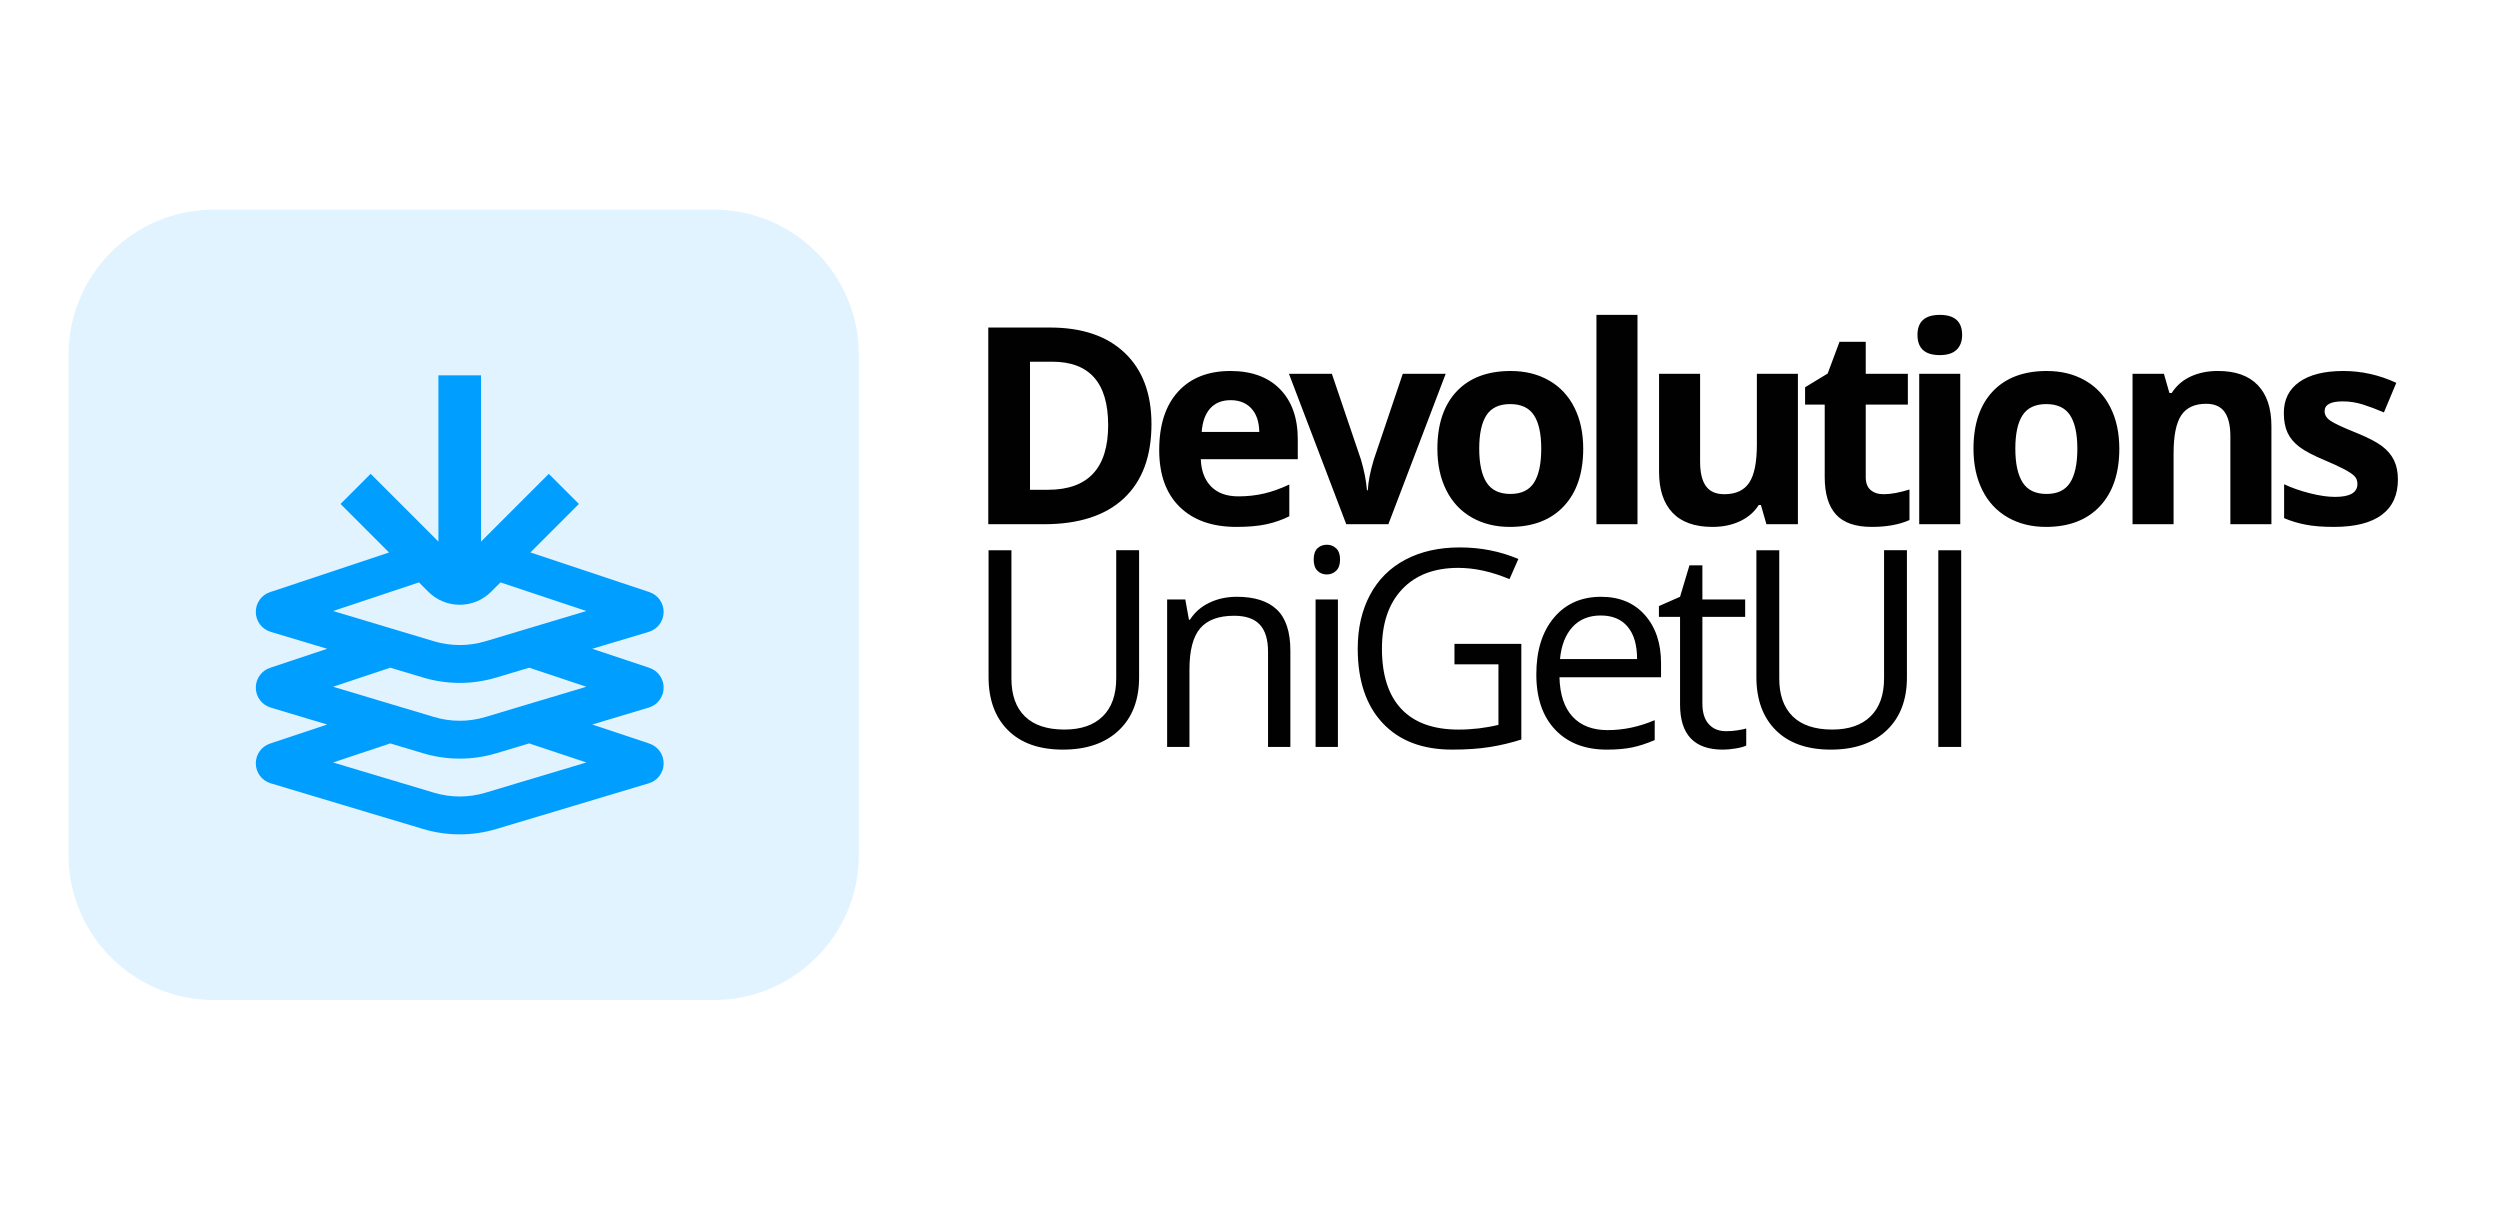
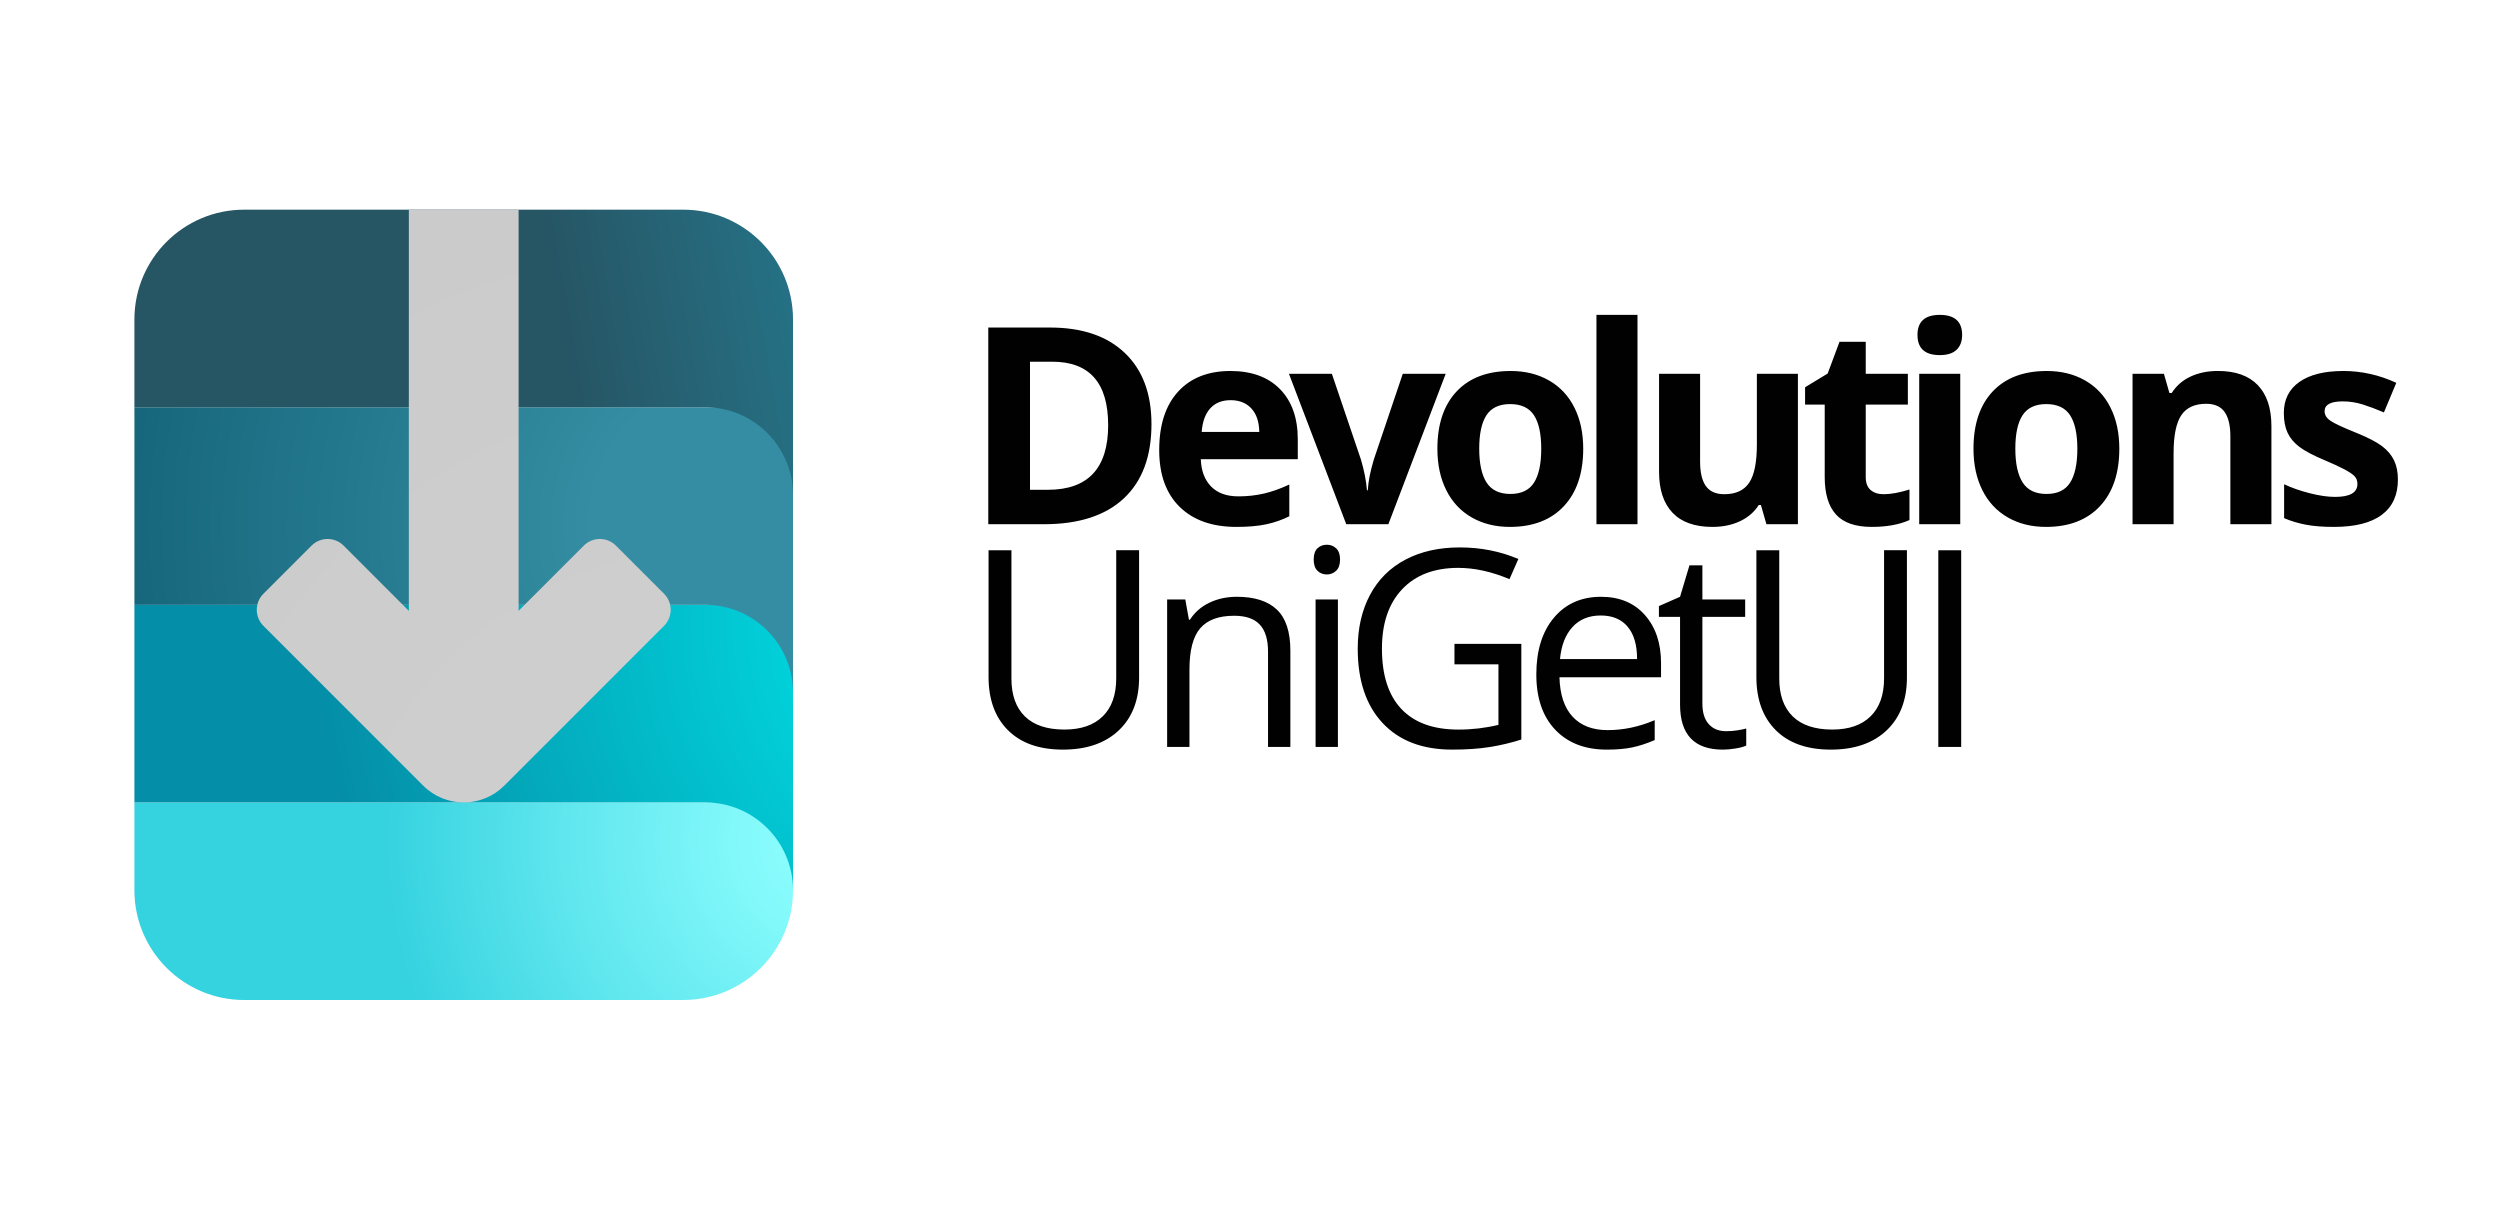
<svg xmlns="http://www.w3.org/2000/svg" width="620" height="300" viewBox="0 0 620 300">
-   <rect x="17" y="52" width="196" height="196" rx="36" fill="#e1f3ff" />
-   <g transform="translate(56.5, 92.5) scale(2.377)">
-     <g transform="translate(-11.805, -11.81)">
-       <path fill="#009eff" d="M57.275,44.66c.01-.95-.588-1.788-1.486-2.086l-5.964-1.988,5.914-1.773c.908-.279,1.525-1.105,1.535-2.054.01-.949-.588-1.788-1.486-2.086l-12.415-4.138,5.06-5.06-3.142-3.142-7.07,7.07V12.053h-4.444v17.35l-7.07-7.07-3.142,3.142,5.06,5.06-12.411,4.137c-.901.299-1.499,1.137-1.489,2.086.01.949.626,1.775,1.548,2.059l5.901,1.769-5.96,1.987c-.901.299-1.499,1.137-1.489,2.086s.626,1.775,1.548,2.059l5.901,1.769-5.96,1.987c-.901.299-1.499,1.137-1.489,2.086s.626,1.775,1.548,2.059l15.898,4.765c1.253.375,2.541.563,3.829.563s2.576-.188,3.827-.563l15.912-4.769c.908-.28,1.525-1.105,1.535-2.054.01-.95-.588-1.788-1.486-2.086l-5.964-1.988,5.914-1.773c.908-.28,1.525-1.105,1.535-2.054ZM31.748,33.658l.976.976c.875.875,2.038,1.357,3.276,1.357s2.401-.482,3.275-1.357l.976-.976,8.962,2.987-10.52,3.153c-1.762.53-3.625.53-5.387,0l-10.519-3.153,8.962-2.987ZM32.171,43.582c1.253.375,2.541.563,3.829.563s2.576-.188,3.827-.563l3.419-1.025,5.966,1.988-10.52,3.153c-1.762.53-3.625.529-5.387,0l-10.519-3.153,5.937-1.979-.007-.02,3.454,1.035ZM49.212,52.446l-10.52,3.153c-1.762.529-3.625.529-5.387,0l-10.519-3.153,5.937-1.979-.007-.02,3.454,1.035c1.253.375,2.541.563,3.829.563s2.576-.188,3.827-.563l3.419-1.025,5.966,1.988Z" />
-     </g>
+   <defs>
+     <style>.ic-st0{fill:url(#ic-rg0);}.ic-st1{fill:url(#ic-lg);}.ic-st2{fill:url(#ic-rg1);}.ic-st3{fill:url(#ic-rg3);}.ic-st4{fill:url(#ic-rg2);}</style>
+     <radialGradient id="ic-rg0" cx="3.037" cy="57.459" fx="3.037" fy="57.459" r="121.444" gradientTransform="translate(73) rotate(-180) scale(1 -1)" gradientUnits="userSpaceOnUse">
+       <stop offset=".008" stop-color="#90ffff" />
+       <stop offset=".079" stop-color="#81f8fa" />
+       <stop offset=".213" stop-color="#5de5ed" />
+       <stop offset=".339" stop-color="#35d2e0" />
+     </radialGradient>
+     <radialGradient id="ic-rg1" cx="15.197" cy="42.817" fx="-20.033" fy="36.517" r="122.054" gradientTransform="translate(73) rotate(-180) scale(1 -1)" gradientUnits="userSpaceOnUse">
+       <stop offset=".032" stop-color="#00f3f4" />
+       <stop offset=".447" stop-color="#048ea7" />
+     </radialGradient>
+     <radialGradient id="ic-rg2" cx="11.522" cy="28.78" fx="11.522" fy="28.78" r="74.953" gradientTransform="translate(73) rotate(-180) scale(1 -1)" gradientUnits="userSpaceOnUse">
+       <stop offset=".182" stop-color="#348da2" />
+       <stop offset=".833" stop-color="#126176" />
+     </radialGradient>
+     <linearGradient id="ic-lg" x1="-23.954" y1="3.056" x2="69.823" y2="19.591" gradientTransform="translate(73) rotate(-180) scale(1 -1)" gradientUnits="userSpaceOnUse">
+       <stop offset=".18" stop-color="#25839a" />
+       <stop offset=".555" stop-color="#265564" />
+     </linearGradient>
+     <radialGradient id="ic-rg3" cx="59.232" cy="65.22" fx="59.232" fy="65.22" r="325.339" gradientUnits="userSpaceOnUse">
+       <stop offset="0" stop-color="#d0d0d0" />
+       <stop offset=".637" stop-color="#c1c1c1" />
+       <stop offset=".922" stop-color="#bababa" />
+     </radialGradient>
+   </defs>
+   <g transform="translate(17, 52) scale(2.722222)">
+     <path class="ic-st0" d="M6,54h60v8c0,5.519-4.481,10-10,10H16c-5.519,0-10-4.481-10-10v-8h0Z" />
+     <path class="ic-st2" d="M66,36v18s0,8,0,8c0-4.418-3.582-8-8-8H6v-18h60Z" />
+     <path class="ic-st4" d="M66,18v18s0,8,0,8c0-4.418-3.582-8-8-8H6v-18h60Z" />
+     <path class="ic-st1" d="M16,0h40c5.523,0,10,4.477,10,10v8s0,8,0,8c0-4.418-3.582-8-8-8H6v-8C6,4.477,10.477,0,16,0Z" />
+     <path class="ic-st3" d="M54.25,34.99l-4.385-4.385c-.807-.807-2.116-.807-2.923,0l-5.941,5.941V0h-10v36.547l-5.941-5.941c-.807-.807-2.116-.807-2.923,0l-4.385,4.385c-.807.807-.807,2.116,0,2.923l14.556,14.557c2.04,2.04,5.347,2.04,7.386,0l14.556-14.557c.807-.807.807-2.116,0-2.923Z" />
  </g>
  <g transform="translate(244.73, 75.88) scale(2.653)">
    <g transform="translate(-72, -14)">
      <path fill="#010101" d="M87.392,25.032c0,3.027-.861,5.345-2.584,6.955s-4.211,2.415-7.464,2.415h-5.207v-18.386h5.772c3.001,0,5.332.792,6.992,2.376s2.49,3.798,2.49,6.64h0ZM83.343,25.133c0-3.949-1.744-5.923-5.231-5.923h-2.075v11.973h1.673c3.756,0,5.634-2.017,5.634-6.049h0ZM95.333,34.653c-2.264,0-4.033-.625-5.307-1.874-1.274-1.25-1.911-3.019-1.911-5.307,0-2.356.589-4.177,1.767-5.464s2.807-1.93,4.886-1.93c1.987,0,3.534.566,4.641,1.698,1.106,1.132,1.66,2.695,1.66,4.69v1.861h-9.067c.042,1.09.365,1.941.968,2.553.604.612,1.45.918,2.541.918.847,0,1.647-.088,2.402-.264.754-.176,1.542-.457,2.364-.843v2.968c-.671.335-1.388.585-2.15.749-.763.164-1.694.245-2.792.245h-.002ZM94.792,22.806c-.813,0-1.451.258-1.912.773-.461.516-.726,1.248-.792,2.195h5.383c-.017-.947-.264-1.679-.742-2.195s-1.124-.773-1.937-.773ZM105.6,34.401l-5.357-14.06h4.012l2.716,8.011c.302,1.014.491,1.974.566,2.88h.076c.042-.805.23-1.765.566-2.88l2.704-8.011h4.012l-5.357,14.06h-3.938ZM127.751,27.346c0,2.289-.604,4.079-1.811,5.37-1.207,1.291-2.889,1.937-5.043,1.937-1.35,0-2.54-.295-3.571-.887-1.031-.591-1.824-1.44-2.377-2.546-.554-1.107-.83-2.398-.83-3.874,0-2.297.599-4.083,1.798-5.357s2.884-1.911,5.056-1.911c1.35,0,2.54.293,3.571.88s1.824,1.43,2.377,2.528c.554,1.099.83,2.385.83,3.861h0ZM118.03,27.346c0,1.392.229,2.444.686,3.157.456.712,1.2,1.069,2.231,1.069,1.023,0,1.759-.354,2.207-1.062.449-.708.673-1.763.673-3.163,0-1.392-.226-2.436-.679-3.131s-1.194-1.044-2.226-1.044c-1.023,0-1.761.346-2.214,1.038-.452.692-.679,1.738-.679,3.138v-.002ZM132.824,34.401h-3.836V14.833h3.836v19.568ZM144.877,34.401l-.516-1.798h-.201c-.411.654-.994,1.159-1.748,1.516-.755.356-1.614.534-2.578.534-1.652,0-2.897-.442-3.735-1.327-.839-.884-1.258-2.157-1.258-3.817v-9.168h3.836v8.212c0,1.014.18,1.775.541,2.282.36.507.935.761,1.723.761,1.073,0,1.849-.358,2.326-1.076.479-.717.717-1.905.717-3.565v-6.615h3.836v14.06h-2.943ZM155.836,31.597c.671,0,1.476-.147,2.414-.44v2.855c-.955.427-2.129.641-3.521.641-1.534,0-2.652-.388-3.352-1.163-.7-.775-1.051-1.939-1.051-3.49v-6.779h-1.836v-1.622l2.113-1.283,1.106-2.968h2.452v2.993h3.937v2.88h-3.937v6.779c0,.545.153.947.459,1.207s.711.39,1.214.39h.002ZM158.997,16.707c0-1.249.696-1.874,2.088-1.874s2.087.625,2.087,1.874c0,.595-.174,1.059-.521,1.39-.348.332-.87.497-1.565.497-1.392,0-2.088-.628-2.088-1.886h-.001ZM162.996,34.401h-3.836v-14.06h3.836v14.06ZM177.865,27.346c0,2.289-.604,4.079-1.811,5.37-1.207,1.291-2.889,1.937-5.043,1.937-1.35,0-2.54-.295-3.571-.887-1.031-.591-1.824-1.44-2.377-2.546-.554-1.107-.83-2.398-.83-3.874,0-2.297.599-4.083,1.798-5.357s2.884-1.911,5.056-1.911c1.35,0,2.54.293,3.571.88s1.824,1.43,2.377,2.528c.554,1.099.83,2.385.83,3.861h0ZM168.145,27.346c0,1.392.229,2.444.686,3.157.456.712,1.2,1.069,2.231,1.069,1.023,0,1.759-.354,2.207-1.062.449-.708.673-1.763.673-3.163,0-1.392-.226-2.436-.679-3.131s-1.194-1.044-2.226-1.044c-1.023,0-1.761.346-2.214,1.038-.452.692-.679,1.738-.679,3.138v-.002ZM192.081,34.401h-3.835v-8.212c0-1.015-.181-1.775-.541-2.283s-.936-.761-1.723-.761c-1.073,0-1.849.358-2.327,1.075s-.717,1.905-.717,3.565v6.615h-3.836v-14.06h2.931l.516,1.798h.214c.428-.679,1.017-1.192,1.767-1.541.75-.348,1.604-.521,2.56-.521,1.635,0,2.875.442,3.723,1.327.847.884,1.27,2.161,1.27,3.829v9.168h-.002ZM203.908,30.226c0,1.442-.501,2.541-1.503,3.295s-2.5,1.132-4.496,1.132c-1.022,0-1.895-.069-2.615-.208-.722-.138-1.396-.341-2.024-.61v-3.169c.712.335,1.515.616,2.408.842.893.227,1.679.34,2.357.34,1.392,0,2.088-.403,2.088-1.208,0-.302-.093-.547-.276-.736-.185-.188-.504-.402-.956-.641-.453-.239-1.057-.518-1.812-.836-1.081-.453-1.876-.872-2.383-1.257s-.876-.828-1.106-1.327-.346-1.113-.346-1.842c0-1.249.484-2.215,1.452-2.898.969-.684,2.341-1.025,4.119-1.025,1.693,0,3.341.369,4.942,1.106l-1.157,2.767c-.704-.302-1.362-.549-1.975-.742s-1.236-.29-1.874-.29c-1.132,0-1.697.306-1.697.918,0,.344.182.642.547.893.364.251,1.163.625,2.396,1.119,1.099.445,1.903.86,2.415,1.245.511.386.889.83,1.132,1.333s.364,1.103.364,1.798h0ZM86.235,36.835v11.896c0,2.096-.633,3.743-1.899,4.942s-3.006,1.799-5.219,1.799-3.926-.604-5.137-1.812-1.817-2.867-1.817-4.979v-11.847h2.138v11.997c0,1.534.419,2.712,1.257,3.534.838.821,2.071,1.232,3.698,1.232,1.551,0,2.746-.413,3.584-1.239.838-.825,1.257-2.01,1.257-3.553v-11.972h2.138v.002ZM98.288,55.221v-8.916c0-1.124-.256-1.962-.768-2.516-.511-.553-1.312-.83-2.402-.83-1.442,0-2.499.39-3.169,1.17-.671.779-1.006,2.066-1.006,3.86v7.231h-2.087v-13.783h1.698l.339,1.887h.101c.428-.68,1.027-1.205,1.798-1.578s1.631-.561,2.578-.561c1.66,0,2.909.401,3.748,1.201.838.801,1.258,2.082,1.258,3.842v8.992h-2.088ZM102.556,37.702c0-.478.118-.828.353-1.05.234-.222.528-.333.88-.333.335,0,.625.113.868.339.243.227.364.575.364,1.043s-.122.82-.364,1.051c-.244.23-.533.346-.868.346-.352,0-.646-.115-.88-.346-.235-.23-.353-.581-.353-1.051h0ZM104.82,55.221h-2.087v-13.783h2.087v13.783ZM115.716,45.588h6.25v8.941c-.973.31-1.962.545-2.968.704s-2.172.239-3.496.239c-2.784,0-4.951-.828-6.502-2.484-1.551-1.655-2.327-3.976-2.327-6.961,0-1.911.384-3.586,1.151-5.023.767-1.438,1.872-2.536,3.313-3.295,1.442-.759,3.132-1.138,5.068-1.138,1.962,0,3.789.36,5.483,1.082l-.83,1.886c-1.66-.704-3.258-1.056-4.792-1.056-2.238,0-3.986.666-5.244,1.999-1.257,1.333-1.886,3.182-1.886,5.546,0,2.482.606,4.364,1.818,5.646,1.211,1.283,2.99,1.925,5.338,1.925,1.274,0,2.52-.146,3.735-.44v-5.659h-4.112v-1.911h.001ZM129.957,55.473c-2.037,0-3.646-.621-4.823-1.861-1.178-1.241-1.767-2.964-1.767-5.169,0-2.222.547-3.986,1.641-5.295,1.095-1.308,2.563-1.962,4.408-1.962,1.728,0,3.094.568,4.1,1.704,1.006,1.137,1.51,2.635,1.51,4.496v1.32h-9.495c.042,1.618.45,2.847,1.226,3.686.775.838,1.868,1.257,3.276,1.257,1.484,0,2.951-.31,4.401-.931v1.861c-.737.319-1.436.547-2.094.686s-1.452.208-2.383.208ZM129.391,42.934c-1.106,0-1.989.361-2.646,1.082-.658.721-1.046,1.719-1.164,2.993h7.206c0-1.316-.293-2.324-.88-3.024s-1.426-1.051-2.516-1.051h0ZM141.104,53.749c.369,0,.726-.026,1.069-.081s.616-.111.817-.17v1.597c-.227.109-.56.199-1,.271s-.836.107-1.188.107c-2.666,0-3.999-1.404-3.999-4.213v-8.2h-1.975v-1.006l1.975-.868.88-2.942h1.208v3.194h3.999v1.622h-3.999v8.111c0,.83.196,1.468.591,1.912.394.444.935.666,1.622.666ZM158.011,36.835v11.896c0,2.096-.633,3.743-1.898,4.942-1.267,1.199-3.006,1.799-5.219,1.799s-3.926-.604-5.138-1.812-1.817-2.867-1.817-4.979v-11.847h2.138v11.997c0,1.534.42,2.712,1.258,3.534.839.821,2.071,1.232,3.697,1.232,1.551,0,2.746-.413,3.584-1.239.839-.825,1.258-2.01,1.258-3.553v-11.972h2.138v.002ZM160.945,55.221v-18.386h2.139v18.386h-2.139Z" />
    </g>
  </g>
</svg>
